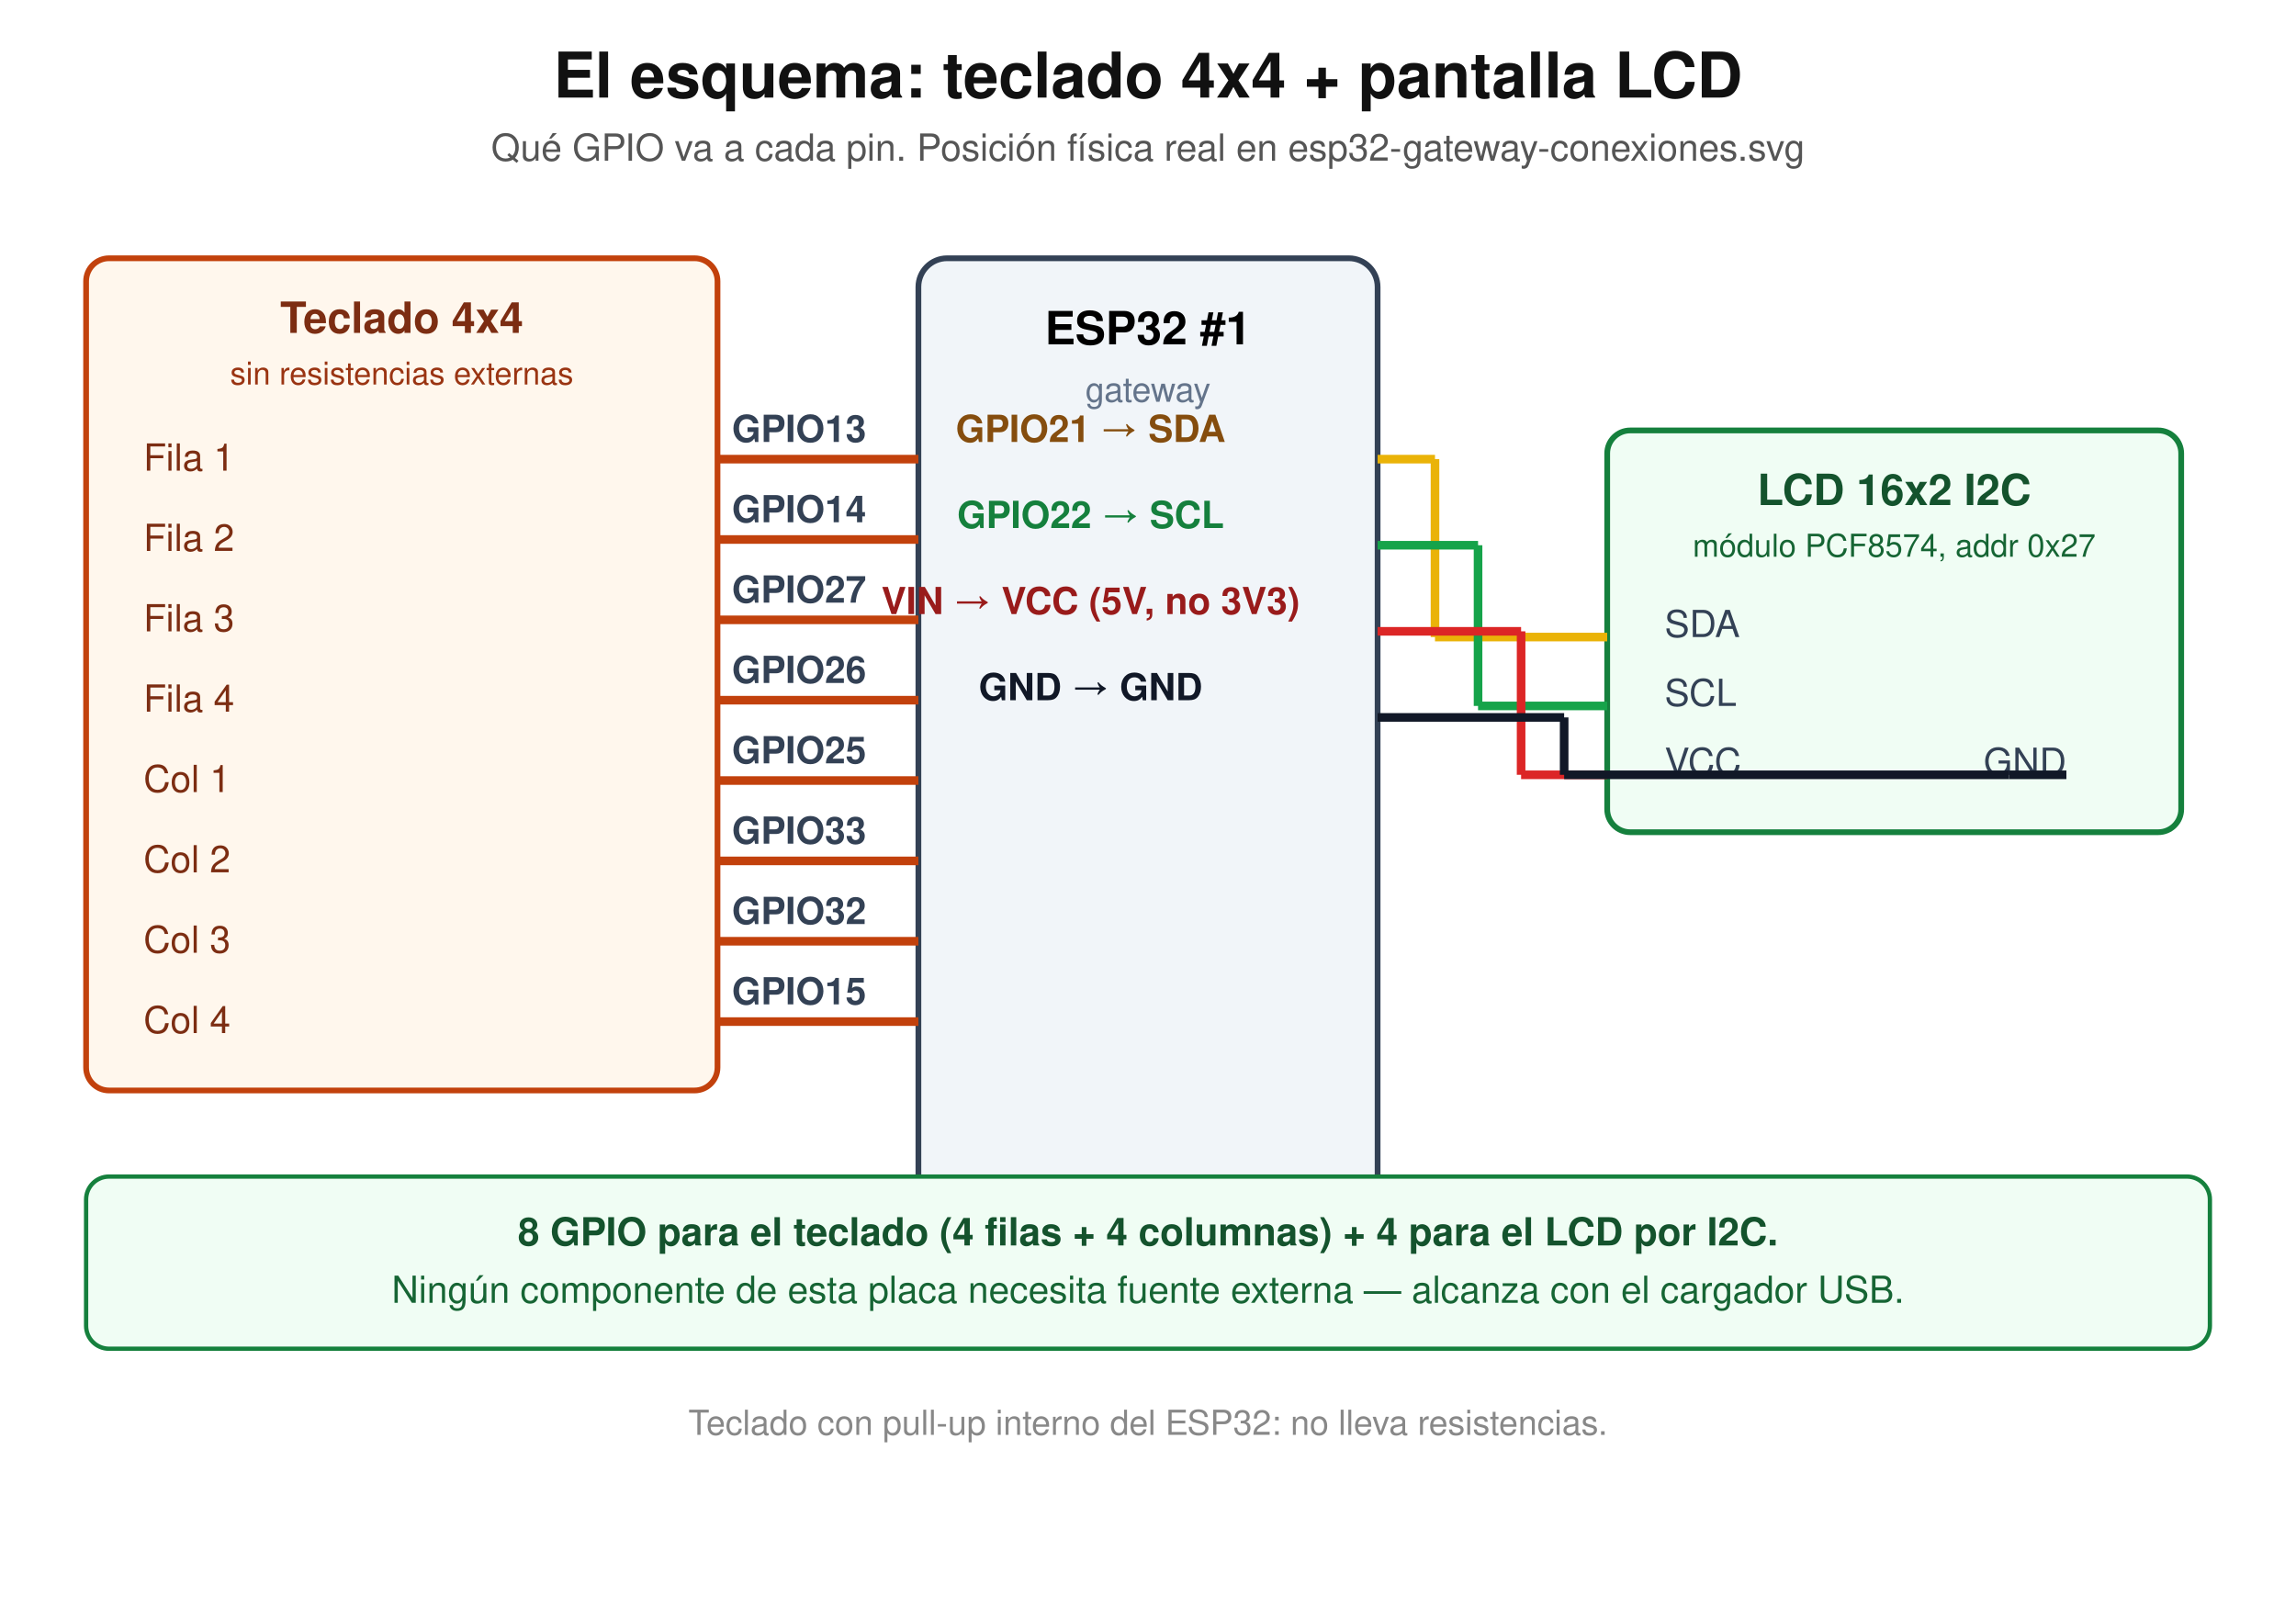
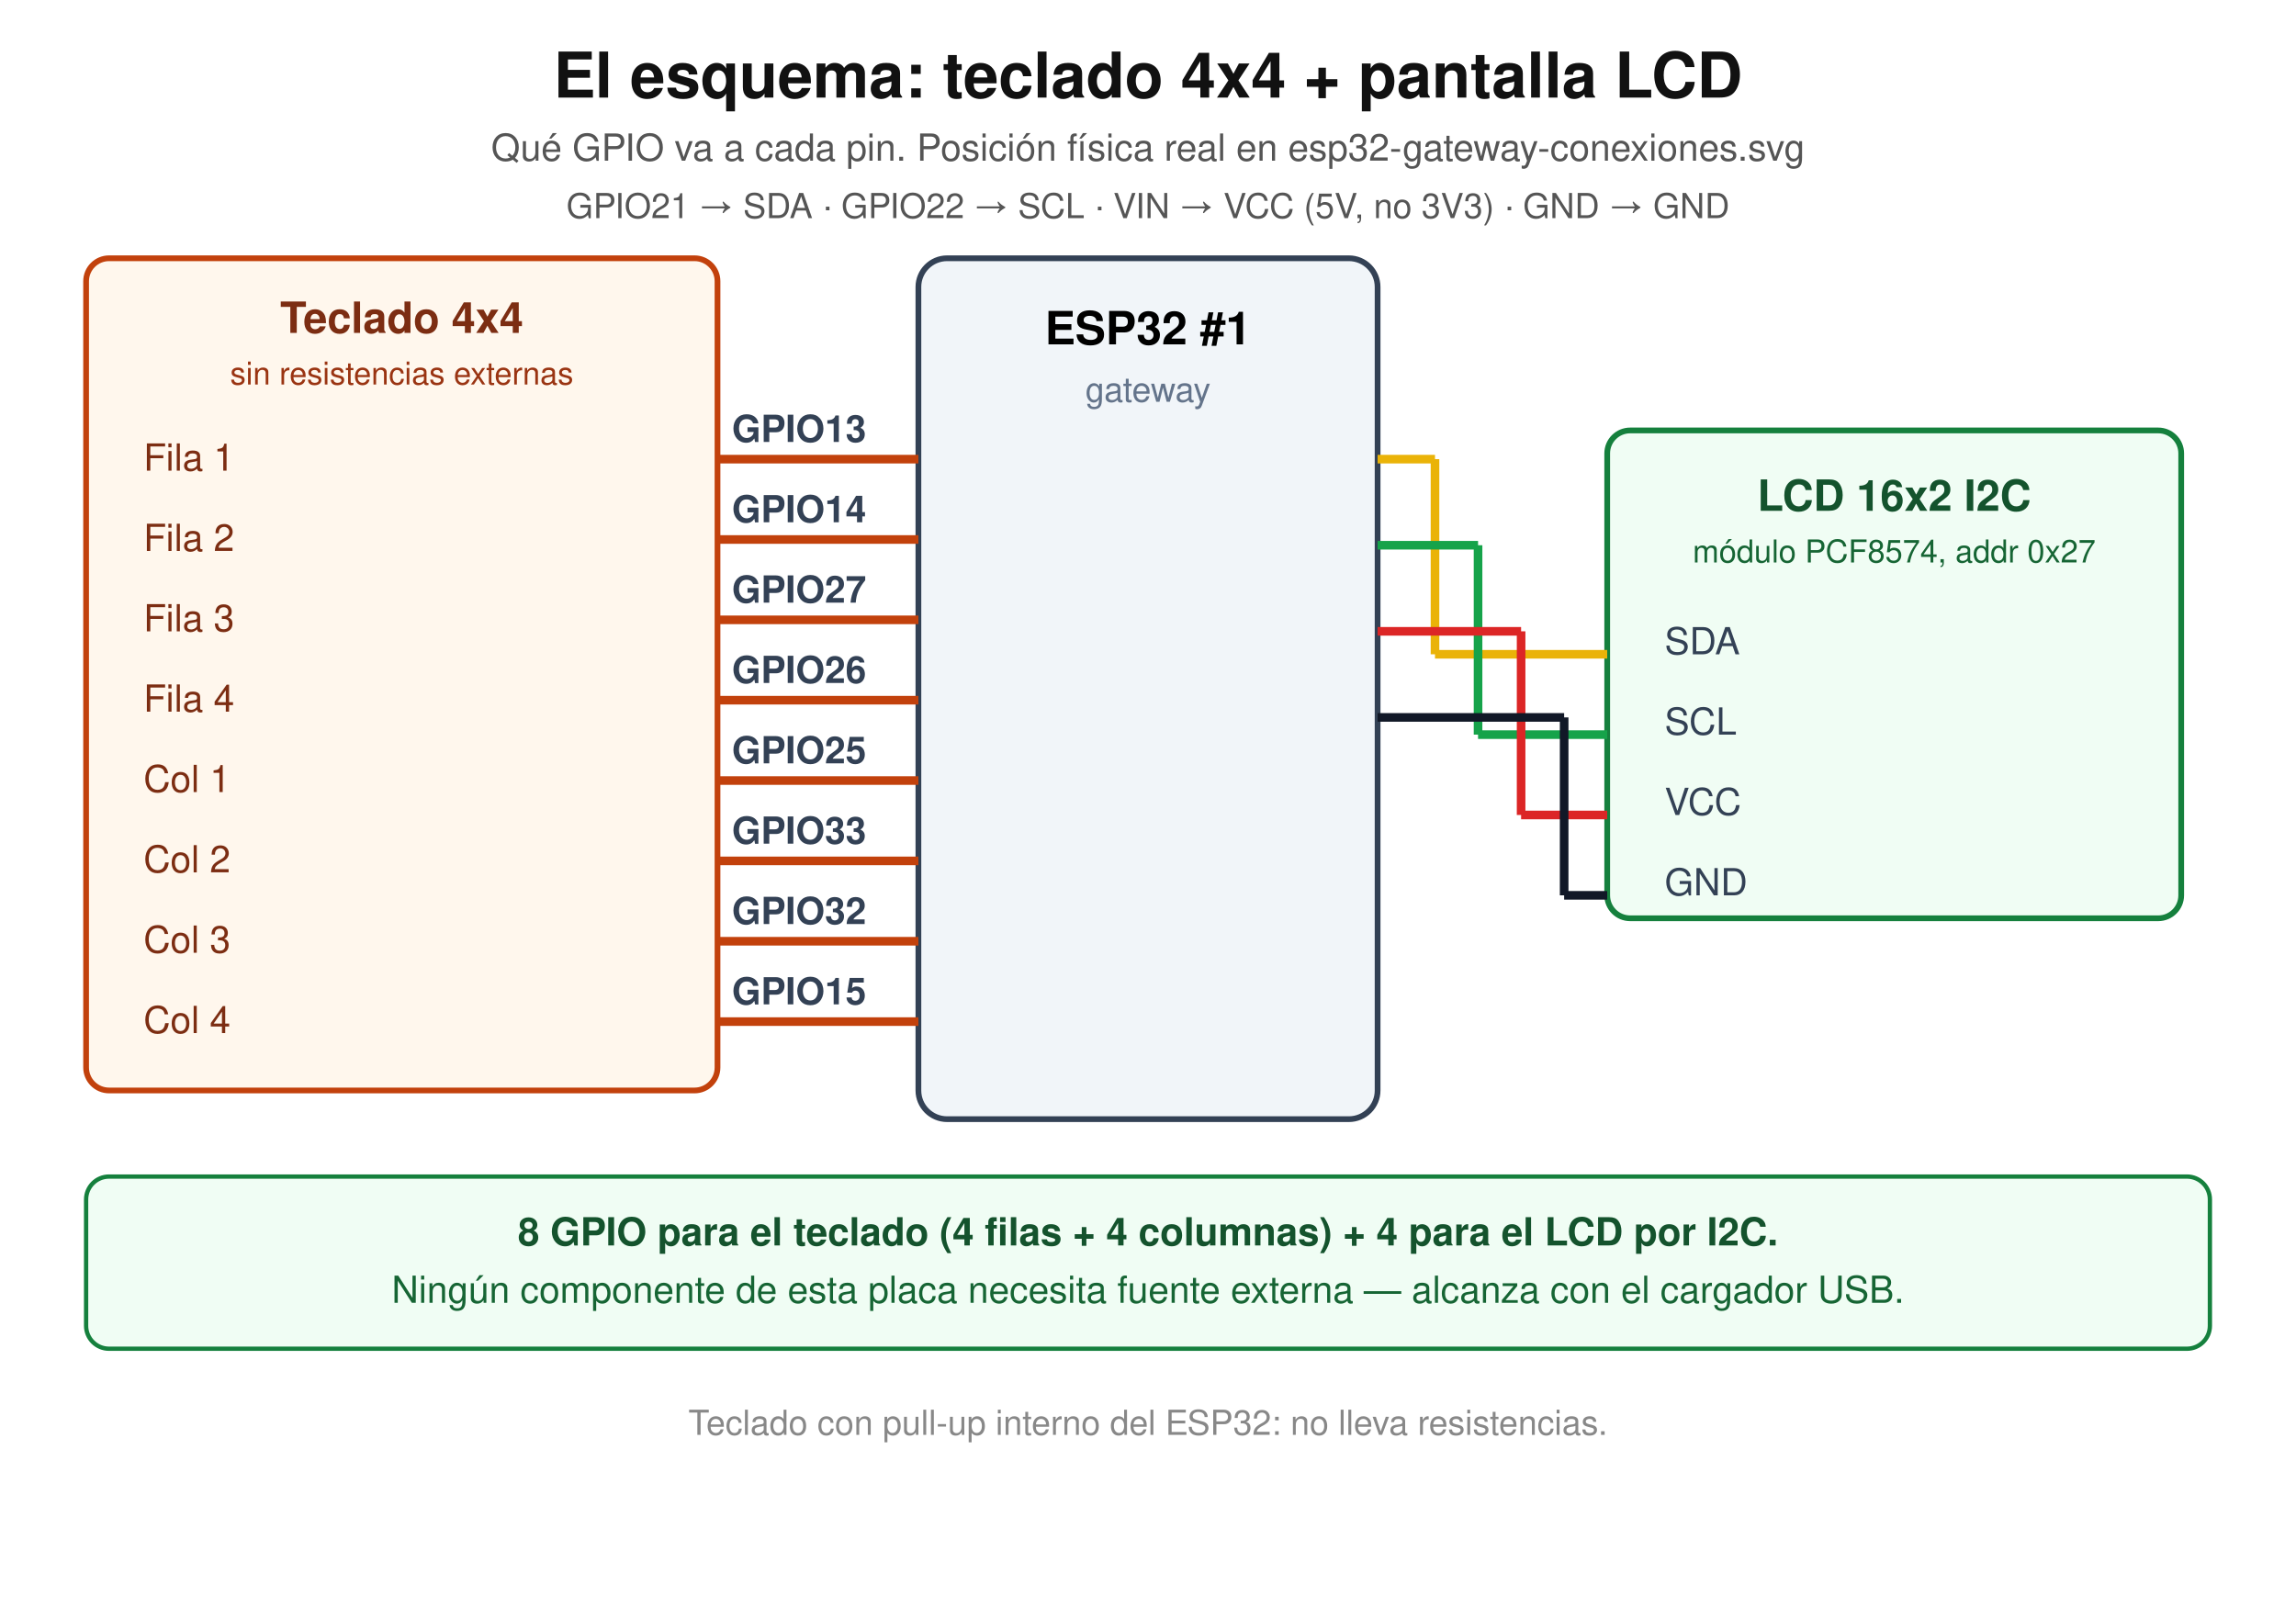
<svg xmlns="http://www.w3.org/2000/svg" viewBox="0 0 800 560" font-family="Segoe UI, Helvetica, Arial, sans-serif">
  <rect x="0" y="0" width="800" height="560" fill="#ffffff" />
  <text x="400" y="34" text-anchor="middle" font-size="22" font-weight="800" fill="#111">El esquema: teclado 4x4 + pantalla LCD</text>
  <text x="400" y="56" text-anchor="middle" font-size="13" fill="#555">Qué GPIO va a cada pin. Posición física real en esp32-gateway-conexiones.svg</text>
-   <rect x="320" y="90" width="160" height="360" rx="10" fill="#f1f5f9" stroke="#334155" stroke-width="2" />
+   <text x="400" y="76" text-anchor="middle" font-size="12" fill="#555">GPIO21 → SDA · GPIO22 → SCL · VIN → VCC (5V, no 3V3) · GND → GND</text>
+   <rect x="320" y="90" width="160" height="300" rx="10" fill="#f1f5f9" stroke="#334155" stroke-width="2" />
  <text x="400" y="120" text-anchor="middle" font-size="16" font-weight="800">ESP32 #1</text>
  <text x="400" y="140" text-anchor="middle" font-size="12" fill="#64748b">gateway</text>
  <rect x="30" y="90" width="220" height="290" rx="8" fill="#fff7ed" stroke="#c2410c" stroke-width="2" />
  <text x="140" y="116" text-anchor="middle" font-size="15" font-weight="700" fill="#7c2d12">Teclado 4x4</text>
  <text x="140" y="134" text-anchor="middle" font-size="11" fill="#9a3412">sin resistencias externas</text>
  <g font-size="13" fill="#7c2d12">
    <text x="50" y="164">Fila 1</text>
    <text x="50" y="192">Fila 2</text>
    <text x="50" y="220">Fila 3</text>
    <text x="50" y="248">Fila 4</text>
    <text x="50" y="276">Col 1</text>
    <text x="50" y="304">Col 2</text>
    <text x="50" y="332">Col 3</text>
    <text x="50" y="360">Col 4</text>
  </g>
-   <rect x="560" y="150" width="200" height="140" rx="8" fill="#f0fdf4" stroke="#15803d" stroke-width="2" />
-   <text x="660" y="176" text-anchor="middle" font-size="15" font-weight="700" fill="#14532d">LCD 16x2 I2C</text>
-   <text x="660" y="194" text-anchor="middle" font-size="11" fill="#166534">módulo PCF8574, addr 0x27</text>
+   <rect x="560" y="150" width="200" height="170" rx="8" fill="#f0fdf4" stroke="#15803d" stroke-width="2" />
+   <text x="660" y="178" text-anchor="middle" font-size="15" font-weight="700" fill="#14532d">LCD 16x2 I2C</text>
+   <text x="660" y="196" text-anchor="middle" font-size="11" fill="#166534">módulo PCF8574, addr 0x27</text>
  <g font-size="13" fill="#334155">
-     <text x="580" y="222">SDA</text>
-     <text x="580" y="246">SCL</text>
-     <text x="580" y="270">VCC</text>
+     <text x="580" y="228">SDA</text>
+     <text x="580" y="256">SCL</text>
+     <text x="580" y="284">VCC</text>
+     <text x="580" y="312">GND</text>
  </g>
-   <text x="720" y="270" text-anchor="end" font-size="13" fill="#334155">GND</text>
  <g stroke="#c2410c" stroke-width="3">
    <line x1="250" y1="160" x2="320" y2="160" />
    <line x1="250" y1="188" x2="320" y2="188" />
    <line x1="250" y1="216" x2="320" y2="216" />
    <line x1="250" y1="244" x2="320" y2="244" />
    <line x1="250" y1="272" x2="320" y2="272" />
    <line x1="250" y1="300" x2="320" y2="300" />
    <line x1="250" y1="328" x2="320" y2="328" />
    <line x1="250" y1="356" x2="320" y2="356" />
  </g>
  <g font-size="13" fill="#334155" font-weight="700">
    <text x="255" y="154">GPIO13</text>
    <text x="255" y="182">GPIO14</text>
    <text x="255" y="210">GPIO27</text>
    <text x="255" y="238">GPIO26</text>
    <text x="255" y="266">GPIO25</text>
    <text x="255" y="294">GPIO33</text>
    <text x="255" y="322">GPIO32</text>
    <text x="255" y="350">GPIO15</text>
  </g>
  <line x1="480" y1="160" x2="500" y2="160" stroke="#eab308" stroke-width="3" />
-   <line x1="500" y1="160" x2="500" y2="222" stroke="#eab308" stroke-width="3" />
-   <line x1="500" y1="222" x2="560" y2="222" stroke="#eab308" stroke-width="3" />
-   <text x="380" y="154" text-anchor="middle" font-size="13" fill="#854d0e" font-weight="700">GPIO21 → SDA</text>
+   <line x1="500" y1="160" x2="500" y2="228" stroke="#eab308" stroke-width="3" />
+   <line x1="500" y1="228" x2="560" y2="228" stroke="#eab308" stroke-width="3" />
  <line x1="480" y1="190" x2="515" y2="190" stroke="#16a34a" stroke-width="3" />
-   <line x1="515" y1="190" x2="515" y2="246" stroke="#16a34a" stroke-width="3" />
-   <line x1="515" y1="246" x2="560" y2="246" stroke="#16a34a" stroke-width="3" />
-   <text x="380" y="184" text-anchor="middle" font-size="13" fill="#15803d" font-weight="700">GPIO22 → SCL</text>
+   <line x1="515" y1="190" x2="515" y2="256" stroke="#16a34a" stroke-width="3" />
+   <line x1="515" y1="256" x2="560" y2="256" stroke="#16a34a" stroke-width="3" />
  <line x1="480" y1="220" x2="530" y2="220" stroke="#dc2626" stroke-width="3" />
-   <line x1="530" y1="220" x2="530" y2="270" stroke="#dc2626" stroke-width="3" />
-   <line x1="530" y1="270" x2="560" y2="270" stroke="#dc2626" stroke-width="3" />
-   <text x="380" y="214" text-anchor="middle" font-size="13" fill="#991b1b" font-weight="700">VIN → VCC (5V, no 3V3)</text>
+   <line x1="530" y1="220" x2="530" y2="284" stroke="#dc2626" stroke-width="3" />
+   <line x1="530" y1="284" x2="560" y2="284" stroke="#dc2626" stroke-width="3" />
  <line x1="480" y1="250" x2="545" y2="250" stroke="#111827" stroke-width="3" />
-   <line x1="545" y1="250" x2="545" y2="270" stroke="#111827" stroke-width="3" />
-   <line x1="545" y1="270" x2="700" y2="270" stroke="#111827" stroke-width="3" />
-   <line x1="700" y1="270" x2="700" y2="270" stroke="#111827" stroke-width="3" />
-   <line x1="700" y1="270" x2="720" y2="270" stroke="#111827" stroke-width="3" />
-   <text x="380" y="244" text-anchor="middle" font-size="13" fill="#111827" font-weight="700">GND → GND</text>
+   <line x1="545" y1="250" x2="545" y2="312" stroke="#111827" stroke-width="3" />
+   <line x1="545" y1="312" x2="560" y2="312" stroke="#111827" stroke-width="3" />
  <rect x="30" y="410" width="740" height="60" rx="8" fill="#f0fdf4" stroke="#15803d" stroke-width="1.5" />
  <text x="400" y="434" text-anchor="middle" font-size="13.5" fill="#14532d" font-weight="700">8 GPIO para el teclado (4 filas + 4 columnas) + 4 para el LCD por I2C.</text>
  <text x="400" y="454" text-anchor="middle" font-size="13" fill="#166534">Ningún componente de esta placa necesita fuente externa — alcanza con el cargador USB.</text>
  <text x="400" y="500" text-anchor="middle" font-size="12" fill="#888">Teclado con pull-up interno del ESP32: no lleva resistencias.</text>
</svg>
